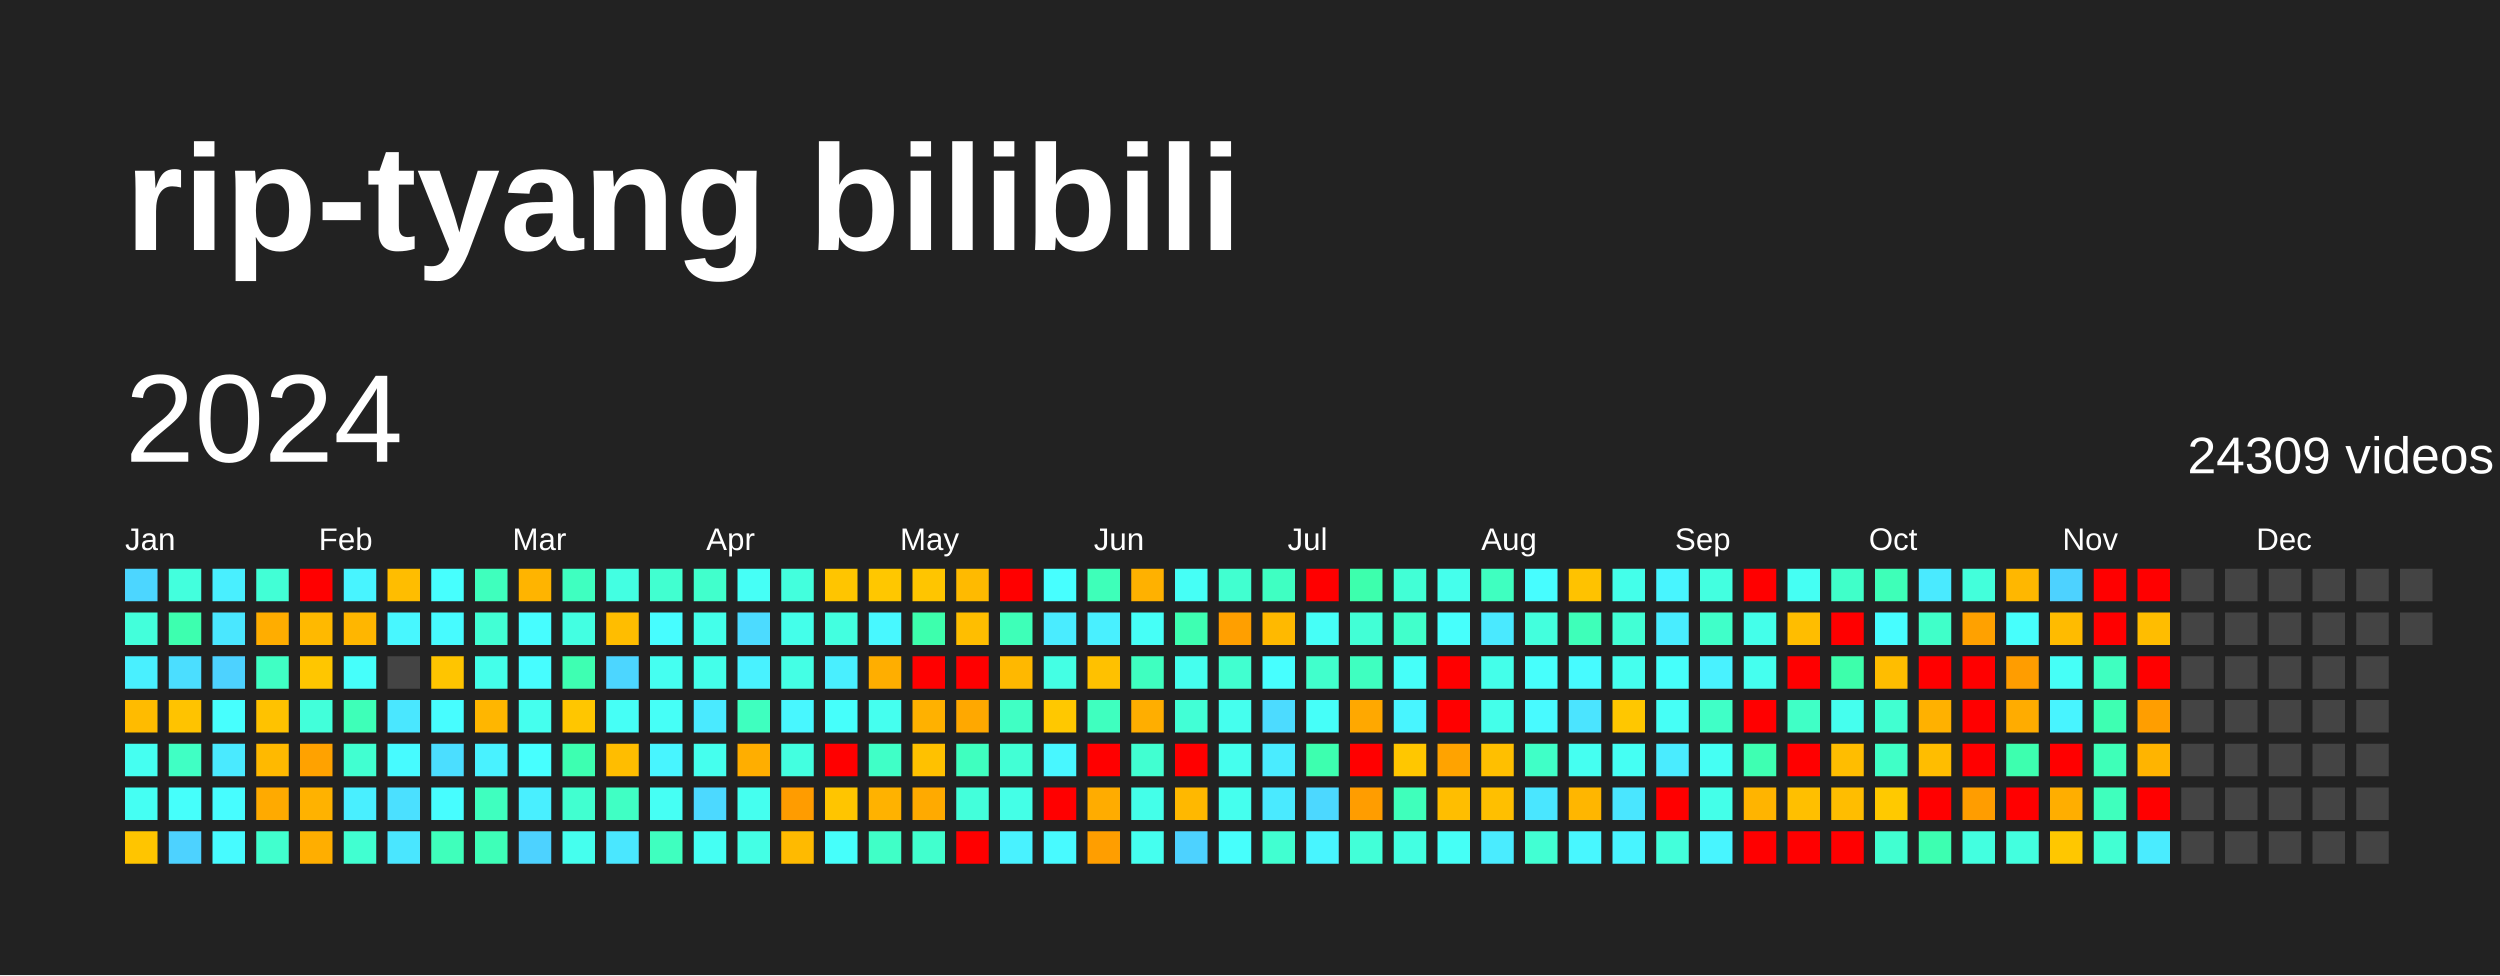
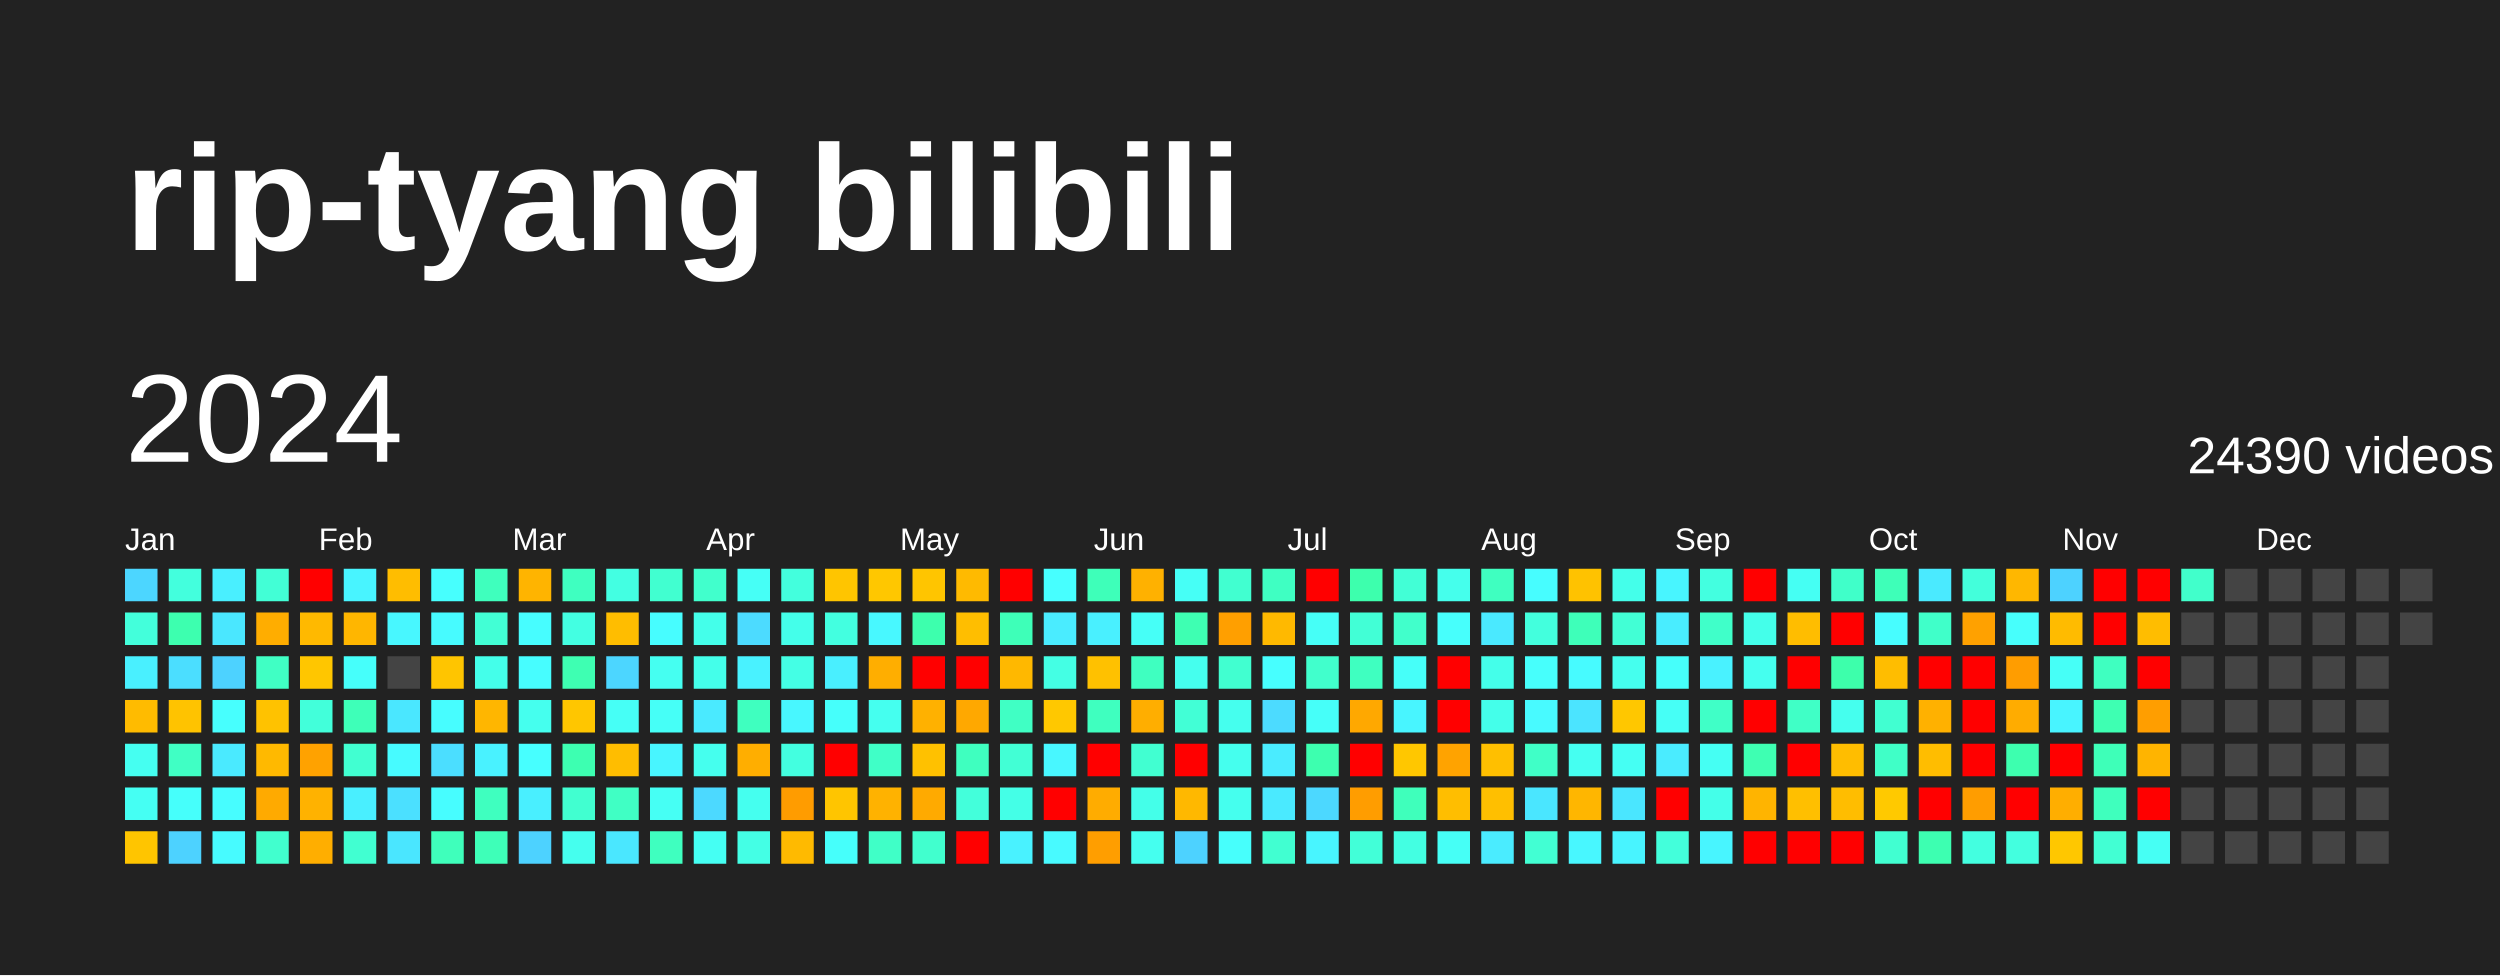
<svg xmlns="http://www.w3.org/2000/svg" baseProfile="full" height="78mm" version="1.1" viewBox="0,0,200,78" width="200mm">
  <defs />
  <rect fill="#222222" height="78" width="200" x="0" y="0" />
  <text fill="#FFFFFF" style="font-size:12px; font-family:Arial; font-weight:bold;" x="10" y="20">rip-tyang bilibili</text>
  <text dominant-baseline="hanging" fill="#FFFFFF" style="font-size:10.0px; font-family:Arial;" x="10" y="30">2024</text>
-   <text dominant-baseline="hanging" fill="#FFFFFF" style="font-size:4.125px; font-family:Arial;" x="175" y="35">24309 videos</text>
+   <text dominant-baseline="hanging" fill="#FFFFFF" style="font-size:4.125px; font-family:Arial;" x="175" y="35">24390 videos</text>
  <text fill="#FFFFFF" style="font-size:2.5px; font-family:Arial" x="10.0" y="44">Jan</text>
  <text fill="#FFFFFF" style="font-size:2.5px; font-family:Arial" x="25.5" y="44">Feb</text>
  <text fill="#FFFFFF" style="font-size:2.5px; font-family:Arial" x="41.0" y="44">Mar</text>
  <text fill="#FFFFFF" style="font-size:2.5px; font-family:Arial" x="56.5" y="44">Apr</text>
  <text fill="#FFFFFF" style="font-size:2.5px; font-family:Arial" x="72.0" y="44">May</text>
  <text fill="#FFFFFF" style="font-size:2.5px; font-family:Arial" x="87.5" y="44">Jun</text>
  <text fill="#FFFFFF" style="font-size:2.5px; font-family:Arial" x="103.0" y="44">Jul</text>
  <text fill="#FFFFFF" style="font-size:2.5px; font-family:Arial" x="118.5" y="44">Aug</text>
  <text fill="#FFFFFF" style="font-size:2.5px; font-family:Arial" x="134.0" y="44">Sep</text>
  <text fill="#FFFFFF" style="font-size:2.5px; font-family:Arial" x="149.5" y="44">Oct</text>
  <text fill="#FFFFFF" style="font-size:2.5px; font-family:Arial" x="165.0" y="44">Nov</text>
  <text fill="#FFFFFF" style="font-size:2.5px; font-family:Arial" x="180.5" y="44">Dec</text>
  <rect fill="#4cd6ff" height="2.6" width="2.6" x="10.0" y="45.5" />
  <rect fill="#43ffdb" height="2.6" width="2.6" x="10.0" y="49.0" />
  <rect fill="#49f0ff" height="2.6" width="2.6" x="10.0" y="52.5" />
  <rect fill="#ffbb00" height="2.6" width="2.6" x="10.0" y="56.0" />
  <rect fill="#45fff1" height="2.6" width="2.6" x="10.0" y="59.5" />
  <rect fill="#45fff3" height="2.6" width="2.6" x="10.0" y="63.0" />
  <rect fill="#ffc500" height="2.6" width="2.6" x="10.0" y="66.5" />
  <rect fill="#43ffdd" height="2.6" width="2.6" x="13.5" y="45.5" />
  <rect fill="#3dffaf" height="2.6" width="2.6" x="13.5" y="49.0" />
  <rect fill="#4bdeff" height="2.6" width="2.6" x="13.5" y="52.5" />
  <rect fill="#ffc300" height="2.6" width="2.6" x="13.5" y="56.0" />
  <rect fill="#40ffc4" height="2.6" width="2.6" x="13.5" y="59.5" />
  <rect fill="#46fffb" height="2.6" width="2.6" x="13.5" y="63.0" />
  <rect fill="#4dd2ff" height="2.6" width="2.6" x="13.5" y="66.5" />
  <rect fill="#49efff" height="2.6" width="2.6" x="17.0" y="45.5" />
  <rect fill="#4ae7ff" height="2.6" width="2.6" x="17.0" y="49.0" />
  <rect fill="#4dd2ff" height="2.6" width="2.6" x="17.0" y="52.5" />
  <rect fill="#47fffe" height="2.6" width="2.6" x="17.0" y="56.0" />
  <rect fill="#4aeaff" height="2.6" width="2.6" x="17.0" y="59.5" />
  <rect fill="#47fdff" height="2.6" width="2.6" x="17.0" y="63.0" />
  <rect fill="#47fbff" height="2.6" width="2.6" x="17.0" y="66.5" />
  <rect fill="#42ffd6" height="2.6" width="2.6" x="20.5" y="45.5" />
  <rect fill="#ffad00" height="2.6" width="2.6" x="20.5" y="49.0" />
  <rect fill="#40ffc4" height="2.6" width="2.6" x="20.5" y="52.5" />
  <rect fill="#ffc200" height="2.6" width="2.6" x="20.5" y="56.0" />
  <rect fill="#ffb900" height="2.6" width="2.6" x="20.5" y="59.5" />
  <rect fill="#ffaa00" height="2.6" width="2.6" x="20.5" y="63.0" />
  <rect fill="#41ffce" height="2.6" width="2.6" x="20.5" y="66.5" />
  <rect fill="red" height="2.6" width="2.6" x="24.0" y="45.5" />
  <rect fill="#ffb900" height="2.6" width="2.6" x="24.0" y="49.0" />
  <rect fill="#ffc600" height="2.6" width="2.6" x="24.0" y="52.5" />
  <rect fill="#42ffda" height="2.6" width="2.6" x="24.0" y="56.0" />
  <rect fill="#ffa200" height="2.6" width="2.6" x="24.0" y="59.5" />
  <rect fill="#ffb200" height="2.6" width="2.6" x="24.0" y="63.0" />
  <rect fill="#ffae00" height="2.6" width="2.6" x="24.0" y="66.5" />
  <rect fill="#48f4ff" height="2.6" width="2.6" x="27.5" y="45.5" />
  <rect fill="#ffb600" height="2.6" width="2.6" x="27.5" y="49.0" />
  <rect fill="#46fffb" height="2.6" width="2.6" x="27.5" y="52.5" />
  <rect fill="#3effb8" height="2.6" width="2.6" x="27.5" y="56.0" />
  <rect fill="#41ffd1" height="2.6" width="2.6" x="27.5" y="59.5" />
  <rect fill="#49efff" height="2.6" width="2.6" x="27.5" y="63.0" />
  <rect fill="#41ffd1" height="2.6" width="2.6" x="27.5" y="66.5" />
  <rect fill="#ffbd00" height="2.6" width="2.6" x="31.0" y="45.5" />
  <rect fill="#48f7ff" height="2.6" width="2.6" x="31.0" y="49.0" />
  <rect fill="#444444" height="2.6" width="2.6" x="31.0" y="52.5" />
  <rect fill="#4ae7ff" height="2.6" width="2.6" x="31.0" y="56.0" />
  <rect fill="#47fbff" height="2.6" width="2.6" x="31.0" y="59.5" />
  <rect fill="#4be0ff" height="2.6" width="2.6" x="31.0" y="63.0" />
  <rect fill="#4ae6ff" height="2.6" width="2.6" x="31.0" y="66.5" />
  <rect fill="#47fffe" height="2.6" width="2.6" x="34.5" y="45.5" />
  <rect fill="#47fbff" height="2.6" width="2.6" x="34.5" y="49.0" />
  <rect fill="#ffc500" height="2.6" width="2.6" x="34.5" y="52.5" />
  <rect fill="#47fdff" height="2.6" width="2.6" x="34.5" y="56.0" />
  <rect fill="#4bdeff" height="2.6" width="2.6" x="34.5" y="59.5" />
  <rect fill="#47fdff" height="2.6" width="2.6" x="34.5" y="63.0" />
  <rect fill="#3fffbb" height="2.6" width="2.6" x="34.5" y="66.5" />
  <rect fill="#3fffbd" height="2.6" width="2.6" x="38.0" y="45.5" />
  <rect fill="#42ffd5" height="2.6" width="2.6" x="38.0" y="49.0" />
  <rect fill="#44ffea" height="2.6" width="2.6" x="38.0" y="52.5" />
  <rect fill="#ffb600" height="2.6" width="2.6" x="38.0" y="56.0" />
  <rect fill="#49f2ff" height="2.6" width="2.6" x="38.0" y="59.5" />
  <rect fill="#3fffbf" height="2.6" width="2.6" x="38.0" y="63.0" />
  <rect fill="#3effb8" height="2.6" width="2.6" x="38.0" y="66.5" />
  <rect fill="#ffb400" height="2.6" width="2.6" x="41.5" y="45.5" />
  <rect fill="#47fdff" height="2.6" width="2.6" x="41.5" y="49.0" />
  <rect fill="#47fdff" height="2.6" width="2.6" x="41.5" y="52.5" />
  <rect fill="#45ffee" height="2.6" width="2.6" x="41.5" y="56.0" />
  <rect fill="#47ffff" height="2.6" width="2.6" x="41.5" y="59.5" />
  <rect fill="#49efff" height="2.6" width="2.6" x="41.5" y="63.0" />
  <rect fill="#4dd2ff" height="2.6" width="2.6" x="41.5" y="66.5" />
  <rect fill="#3fffc0" height="2.6" width="2.6" x="45.0" y="45.5" />
  <rect fill="#43ffe2" height="2.6" width="2.6" x="45.0" y="49.0" />
  <rect fill="#3effb2" height="2.6" width="2.6" x="45.0" y="52.5" />
  <rect fill="#ffc600" height="2.6" width="2.6" x="45.0" y="56.0" />
  <rect fill="#3dffb1" height="2.6" width="2.6" x="45.0" y="59.5" />
  <rect fill="#41ffd0" height="2.6" width="2.6" x="45.0" y="63.0" />
  <rect fill="#45ffee" height="2.6" width="2.6" x="45.0" y="66.5" />
  <rect fill="#43ffe2" height="2.6" width="2.6" x="48.5" y="45.5" />
  <rect fill="#ffbd00" height="2.6" width="2.6" x="48.5" y="49.0" />
  <rect fill="#4cd6ff" height="2.6" width="2.6" x="48.5" y="52.5" />
  <rect fill="#46fff6" height="2.6" width="2.6" x="48.5" y="56.0" />
  <rect fill="#ffbd00" height="2.6" width="2.6" x="48.5" y="59.5" />
  <rect fill="#40ffc4" height="2.6" width="2.6" x="48.5" y="63.0" />
  <rect fill="#4ae7ff" height="2.6" width="2.6" x="48.5" y="66.5" />
  <rect fill="#41ffd0" height="2.6" width="2.6" x="52.0" y="45.5" />
  <rect fill="#47fdff" height="2.6" width="2.6" x="52.0" y="49.0" />
  <rect fill="#45fff1" height="2.6" width="2.6" x="52.0" y="52.5" />
  <rect fill="#46fff7" height="2.6" width="2.6" x="52.0" y="56.0" />
  <rect fill="#48f5ff" height="2.6" width="2.6" x="52.0" y="59.5" />
  <rect fill="#46fff4" height="2.6" width="2.6" x="52.0" y="63.0" />
  <rect fill="#3fffbf" height="2.6" width="2.6" x="52.0" y="66.5" />
  <rect fill="#41ffcc" height="2.6" width="2.6" x="55.5" y="45.5" />
  <rect fill="#44ffea" height="2.6" width="2.6" x="55.5" y="49.0" />
  <rect fill="#44ffea" height="2.6" width="2.6" x="55.5" y="52.5" />
  <rect fill="#4aeaff" height="2.6" width="2.6" x="55.5" y="56.0" />
  <rect fill="#45ffee" height="2.6" width="2.6" x="55.5" y="59.5" />
  <rect fill="#4cd9ff" height="2.6" width="2.6" x="55.5" y="63.0" />
  <rect fill="#45fff3" height="2.6" width="2.6" x="55.5" y="66.5" />
  <rect fill="#46fff6" height="2.6" width="2.6" x="59.0" y="45.5" />
  <rect fill="#4cdbff" height="2.6" width="2.6" x="59.0" y="49.0" />
  <rect fill="#49f2ff" height="2.6" width="2.6" x="59.0" y="52.5" />
  <rect fill="#3fffbf" height="2.6" width="2.6" x="59.0" y="56.0" />
  <rect fill="#ffae00" height="2.6" width="2.6" x="59.0" y="59.5" />
  <rect fill="#45ffef" height="2.6" width="2.6" x="59.0" y="63.0" />
  <rect fill="#44ffe5" height="2.6" width="2.6" x="59.0" y="66.5" />
  <rect fill="#43ffdd" height="2.6" width="2.6" x="62.5" y="45.5" />
  <rect fill="#44ffea" height="2.6" width="2.6" x="62.5" y="49.0" />
  <rect fill="#44ffe5" height="2.6" width="2.6" x="62.5" y="52.5" />
  <rect fill="#48f7ff" height="2.6" width="2.6" x="62.5" y="56.0" />
  <rect fill="#43ffe0" height="2.6" width="2.6" x="62.5" y="59.5" />
  <rect fill="#ff9c00" height="2.6" width="2.6" x="62.5" y="63.0" />
  <rect fill="#ffba00" height="2.6" width="2.6" x="62.5" y="66.5" />
  <rect fill="#ffc500" height="2.6" width="2.6" x="66.0" y="45.5" />
  <rect fill="#43ffe0" height="2.6" width="2.6" x="66.0" y="49.0" />
  <rect fill="#49efff" height="2.6" width="2.6" x="66.0" y="52.5" />
  <rect fill="#46fffb" height="2.6" width="2.6" x="66.0" y="56.0" />
  <rect fill="red" height="2.6" width="2.6" x="66.0" y="59.5" />
  <rect fill="#ffc500" height="2.6" width="2.6" x="66.0" y="63.0" />
  <rect fill="#46fffb" height="2.6" width="2.6" x="66.0" y="66.5" />
  <rect fill="#ffc700" height="2.6" width="2.6" x="69.5" y="45.5" />
  <rect fill="#48f8ff" height="2.6" width="2.6" x="69.5" y="49.0" />
  <rect fill="#ffae00" height="2.6" width="2.6" x="69.5" y="52.5" />
  <rect fill="#45ffef" height="2.6" width="2.6" x="69.5" y="56.0" />
  <rect fill="#40ffc7" height="2.6" width="2.6" x="69.5" y="59.5" />
  <rect fill="#ffb200" height="2.6" width="2.6" x="69.5" y="63.0" />
  <rect fill="#40ffc7" height="2.6" width="2.6" x="69.5" y="66.5" />
  <rect fill="#ffc500" height="2.6" width="2.6" x="73.0" y="45.5" />
  <rect fill="#3dffad" height="2.6" width="2.6" x="73.0" y="49.0" />
  <rect fill="red" height="2.6" width="2.6" x="73.0" y="52.5" />
  <rect fill="#ffb100" height="2.6" width="2.6" x="73.0" y="56.0" />
  <rect fill="#ffc100" height="2.6" width="2.6" x="73.0" y="59.5" />
  <rect fill="#ffaa00" height="2.6" width="2.6" x="73.0" y="63.0" />
  <rect fill="#41ffce" height="2.6" width="2.6" x="73.0" y="66.5" />
  <rect fill="#ffba00" height="2.6" width="2.6" x="76.5" y="45.5" />
  <rect fill="#ffbe00" height="2.6" width="2.6" x="76.5" y="49.0" />
  <rect fill="red" height="2.6" width="2.6" x="76.5" y="52.5" />
  <rect fill="#ffa800" height="2.6" width="2.6" x="76.5" y="56.0" />
  <rect fill="#3fffbf" height="2.6" width="2.6" x="76.5" y="59.5" />
  <rect fill="#43ffdb" height="2.6" width="2.6" x="76.5" y="63.0" />
  <rect fill="red" height="2.6" width="2.6" x="76.5" y="66.5" />
  <rect fill="red" height="2.6" width="2.6" x="80.0" y="45.5" />
  <rect fill="#3effb8" height="2.6" width="2.6" x="80.0" y="49.0" />
  <rect fill="#ffb800" height="2.6" width="2.6" x="80.0" y="52.5" />
  <rect fill="#40ffc4" height="2.6" width="2.6" x="80.0" y="56.0" />
  <rect fill="#42ffd5" height="2.6" width="2.6" x="80.0" y="59.5" />
  <rect fill="#44ffe7" height="2.6" width="2.6" x="80.0" y="63.0" />
  <rect fill="#49f2ff" height="2.6" width="2.6" x="80.0" y="66.5" />
  <rect fill="#47ffff" height="2.6" width="2.6" x="83.5" y="45.5" />
  <rect fill="#4aecff" height="2.6" width="2.6" x="83.5" y="49.0" />
  <rect fill="#44ffe4" height="2.6" width="2.6" x="83.5" y="52.5" />
  <rect fill="#ffc800" height="2.6" width="2.6" x="83.5" y="56.0" />
  <rect fill="#48f7ff" height="2.6" width="2.6" x="83.5" y="59.5" />
  <rect fill="red" height="2.6" width="2.6" x="83.5" y="63.0" />
  <rect fill="#48faff" height="2.6" width="2.6" x="83.5" y="66.5" />
  <rect fill="#3effb9" height="2.6" width="2.6" x="87.0" y="45.5" />
  <rect fill="#49f0ff" height="2.6" width="2.6" x="87.0" y="49.0" />
  <rect fill="#ffc100" height="2.6" width="2.6" x="87.0" y="52.5" />
  <rect fill="#3fffbf" height="2.6" width="2.6" x="87.0" y="56.0" />
  <rect fill="red" height="2.6" width="2.6" x="87.0" y="59.5" />
  <rect fill="#ffac00" height="2.6" width="2.6" x="87.0" y="63.0" />
  <rect fill="#ff9e00" height="2.6" width="2.6" x="87.0" y="66.5" />
  <rect fill="#ffb100" height="2.6" width="2.6" x="90.5" y="45.5" />
  <rect fill="#46fff7" height="2.6" width="2.6" x="90.5" y="49.0" />
  <rect fill="#3fffc0" height="2.6" width="2.6" x="90.5" y="52.5" />
  <rect fill="#ffae00" height="2.6" width="2.6" x="90.5" y="56.0" />
  <rect fill="#41ffd1" height="2.6" width="2.6" x="90.5" y="59.5" />
  <rect fill="#44ffe9" height="2.6" width="2.6" x="90.5" y="63.0" />
  <rect fill="#45ffef" height="2.6" width="2.6" x="90.5" y="66.5" />
  <rect fill="#46fff6" height="2.6" width="2.6" x="94.0" y="45.5" />
  <rect fill="#3effb2" height="2.6" width="2.6" x="94.0" y="49.0" />
  <rect fill="#45ffee" height="2.6" width="2.6" x="94.0" y="52.5" />
  <rect fill="#42ffd6" height="2.6" width="2.6" x="94.0" y="56.0" />
  <rect fill="red" height="2.6" width="2.6" x="94.0" y="59.5" />
  <rect fill="#ffb800" height="2.6" width="2.6" x="94.0" y="63.0" />
  <rect fill="#4dd2ff" height="2.6" width="2.6" x="94.0" y="66.5" />
  <rect fill="#41ffd0" height="2.6" width="2.6" x="97.5" y="45.5" />
  <rect fill="#ff9f00" height="2.6" width="2.6" x="97.5" y="49.0" />
  <rect fill="#41ffd0" height="2.6" width="2.6" x="97.5" y="52.5" />
  <rect fill="#45ffee" height="2.6" width="2.6" x="97.5" y="56.0" />
  <rect fill="#45ffee" height="2.6" width="2.6" x="97.5" y="59.5" />
  <rect fill="#45ffee" height="2.6" width="2.6" x="97.5" y="63.0" />
  <rect fill="#47fffc" height="2.6" width="2.6" x="97.5" y="66.5" />
  <rect fill="#3fffc2" height="2.6" width="2.6" x="101.0" y="45.5" />
  <rect fill="#ffb900" height="2.6" width="2.6" x="101.0" y="49.0" />
  <rect fill="#47ffff" height="2.6" width="2.6" x="101.0" y="52.5" />
  <rect fill="#4cdbff" height="2.6" width="2.6" x="101.0" y="56.0" />
  <rect fill="#4aecff" height="2.6" width="2.6" x="101.0" y="59.5" />
  <rect fill="#4aeaff" height="2.6" width="2.6" x="101.0" y="63.0" />
  <rect fill="#41ffd1" height="2.6" width="2.6" x="101.0" y="66.5" />
  <rect fill="red" height="2.6" width="2.6" x="104.5" y="45.5" />
  <rect fill="#46fff7" height="2.6" width="2.6" x="104.5" y="49.0" />
  <rect fill="#41ffcc" height="2.6" width="2.6" x="104.5" y="52.5" />
  <rect fill="#46fff9" height="2.6" width="2.6" x="104.5" y="56.0" />
  <rect fill="#3dffaf" height="2.6" width="2.6" x="104.5" y="59.5" />
  <rect fill="#4cd8ff" height="2.6" width="2.6" x="104.5" y="63.0" />
  <rect fill="#48f5ff" height="2.6" width="2.6" x="104.5" y="66.5" />
  <rect fill="#3dffad" height="2.6" width="2.6" x="108.0" y="45.5" />
  <rect fill="#42ffd6" height="2.6" width="2.6" x="108.0" y="49.0" />
  <rect fill="#3fffc0" height="2.6" width="2.6" x="108.0" y="52.5" />
  <rect fill="#ffa800" height="2.6" width="2.6" x="108.0" y="56.0" />
  <rect fill="red" height="2.6" width="2.6" x="108.0" y="59.5" />
  <rect fill="#ff9d00" height="2.6" width="2.6" x="108.0" y="63.0" />
  <rect fill="#42ffd8" height="2.6" width="2.6" x="108.0" y="66.5" />
  <rect fill="#42ffd6" height="2.6" width="2.6" x="111.5" y="45.5" />
  <rect fill="#41ffcb" height="2.6" width="2.6" x="111.5" y="49.0" />
  <rect fill="#46fff9" height="2.6" width="2.6" x="111.5" y="52.5" />
  <rect fill="#48f5ff" height="2.6" width="2.6" x="111.5" y="56.0" />
  <rect fill="#ffc700" height="2.6" width="2.6" x="111.5" y="59.5" />
  <rect fill="#3fffbb" height="2.6" width="2.6" x="111.5" y="63.0" />
  <rect fill="#43ffe2" height="2.6" width="2.6" x="111.5" y="66.5" />
  <rect fill="#45ffec" height="2.6" width="2.6" x="115.0" y="45.5" />
  <rect fill="#47fffc" height="2.6" width="2.6" x="115.0" y="49.0" />
  <rect fill="red" height="2.6" width="2.6" x="115.0" y="52.5" />
  <rect fill="red" height="2.6" width="2.6" x="115.0" y="56.0" />
  <rect fill="#ffa300" height="2.6" width="2.6" x="115.0" y="59.5" />
  <rect fill="#ffbe00" height="2.6" width="2.6" x="115.0" y="63.0" />
  <rect fill="#46fff6" height="2.6" width="2.6" x="115.0" y="66.5" />
  <rect fill="#3fffc0" height="2.6" width="2.6" x="118.5" y="45.5" />
  <rect fill="#4ae9ff" height="2.6" width="2.6" x="118.5" y="49.0" />
  <rect fill="#44ffea" height="2.6" width="2.6" x="118.5" y="52.5" />
  <rect fill="#44ffea" height="2.6" width="2.6" x="118.5" y="56.0" />
  <rect fill="#ffbf00" height="2.6" width="2.6" x="118.5" y="59.5" />
  <rect fill="#ffbf00" height="2.6" width="2.6" x="118.5" y="63.0" />
  <rect fill="#4aecff" height="2.6" width="2.6" x="118.5" y="66.5" />
  <rect fill="#47fdff" height="2.6" width="2.6" x="122.0" y="45.5" />
  <rect fill="#43ffdd" height="2.6" width="2.6" x="122.0" y="49.0" />
  <rect fill="#47fffc" height="2.6" width="2.6" x="122.0" y="52.5" />
  <rect fill="#48faff" height="2.6" width="2.6" x="122.0" y="56.0" />
  <rect fill="#40ffc7" height="2.6" width="2.6" x="122.0" y="59.5" />
  <rect fill="#4ae6ff" height="2.6" width="2.6" x="122.0" y="63.0" />
  <rect fill="#42ffd3" height="2.6" width="2.6" x="122.0" y="66.5" />
  <rect fill="#ffc200" height="2.6" width="2.6" x="125.5" y="45.5" />
  <rect fill="#3effb9" height="2.6" width="2.6" x="125.5" y="49.0" />
  <rect fill="#47fbff" height="2.6" width="2.6" x="125.5" y="52.5" />
  <rect fill="#4be4ff" height="2.6" width="2.6" x="125.5" y="56.0" />
  <rect fill="#45fff1" height="2.6" width="2.6" x="125.5" y="59.5" />
  <rect fill="#ffb600" height="2.6" width="2.6" x="125.5" y="63.0" />
  <rect fill="#48f7ff" height="2.6" width="2.6" x="125.5" y="66.5" />
  <rect fill="#44ffea" height="2.6" width="2.6" x="129.0" y="45.5" />
  <rect fill="#42ffd5" height="2.6" width="2.6" x="129.0" y="49.0" />
  <rect fill="#45ffee" height="2.6" width="2.6" x="129.0" y="52.5" />
  <rect fill="#ffc700" height="2.6" width="2.6" x="129.0" y="56.0" />
  <rect fill="#45fff3" height="2.6" width="2.6" x="129.0" y="59.5" />
  <rect fill="#4ae6ff" height="2.6" width="2.6" x="129.0" y="63.0" />
  <rect fill="#48f4ff" height="2.6" width="2.6" x="129.0" y="66.5" />
  <rect fill="#48f5ff" height="2.6" width="2.6" x="132.5" y="45.5" />
  <rect fill="#49edff" height="2.6" width="2.6" x="132.5" y="49.0" />
  <rect fill="#46fffb" height="2.6" width="2.6" x="132.5" y="52.5" />
  <rect fill="#46fff6" height="2.6" width="2.6" x="132.5" y="56.0" />
  <rect fill="#4aecff" height="2.6" width="2.6" x="132.5" y="59.5" />
  <rect fill="red" height="2.6" width="2.6" x="132.5" y="63.0" />
  <rect fill="#43ffdb" height="2.6" width="2.6" x="132.5" y="66.5" />
  <rect fill="#43ffe0" height="2.6" width="2.6" x="136.0" y="45.5" />
  <rect fill="#40ffc9" height="2.6" width="2.6" x="136.0" y="49.0" />
  <rect fill="#49f2ff" height="2.6" width="2.6" x="136.0" y="52.5" />
  <rect fill="#40ffc7" height="2.6" width="2.6" x="136.0" y="56.0" />
  <rect fill="#45fff3" height="2.6" width="2.6" x="136.0" y="59.5" />
  <rect fill="#44ffe9" height="2.6" width="2.6" x="136.0" y="63.0" />
  <rect fill="#48f5ff" height="2.6" width="2.6" x="136.0" y="66.5" />
  <rect fill="red" height="2.6" width="2.6" x="139.5" y="45.5" />
  <rect fill="#44ffea" height="2.6" width="2.6" x="139.5" y="49.0" />
  <rect fill="#45ffef" height="2.6" width="2.6" x="139.5" y="52.5" />
  <rect fill="red" height="2.6" width="2.6" x="139.5" y="56.0" />
  <rect fill="#3effb2" height="2.6" width="2.6" x="139.5" y="59.5" />
  <rect fill="#ffb400" height="2.6" width="2.6" x="139.5" y="63.0" />
  <rect fill="red" height="2.6" width="2.6" x="139.5" y="66.5" />
  <rect fill="#45fff3" height="2.6" width="2.6" x="143.0" y="45.5" />
  <rect fill="#ffbd00" height="2.6" width="2.6" x="143.0" y="49.0" />
  <rect fill="red" height="2.6" width="2.6" x="143.0" y="52.5" />
  <rect fill="#40ffc6" height="2.6" width="2.6" x="143.0" y="56.0" />
  <rect fill="red" height="2.6" width="2.6" x="143.0" y="59.5" />
  <rect fill="#ffbf00" height="2.6" width="2.6" x="143.0" y="63.0" />
  <rect fill="red" height="2.6" width="2.6" x="143.0" y="66.5" />
  <rect fill="#40ffc9" height="2.6" width="2.6" x="146.5" y="45.5" />
  <rect fill="red" height="2.6" width="2.6" x="146.5" y="49.0" />
  <rect fill="#3dffab" height="2.6" width="2.6" x="146.5" y="52.5" />
  <rect fill="#45ffee" height="2.6" width="2.6" x="146.5" y="56.0" />
  <rect fill="#ffbd00" height="2.6" width="2.6" x="146.5" y="59.5" />
  <rect fill="#ffbd00" height="2.6" width="2.6" x="146.5" y="63.0" />
  <rect fill="red" height="2.6" width="2.6" x="146.5" y="66.5" />
  <rect fill="#3effb8" height="2.6" width="2.6" x="150.0" y="45.5" />
  <rect fill="#47fdff" height="2.6" width="2.6" x="150.0" y="49.0" />
  <rect fill="#ffbd00" height="2.6" width="2.6" x="150.0" y="52.5" />
  <rect fill="#41ffd1" height="2.6" width="2.6" x="150.0" y="56.0" />
  <rect fill="#40ffc7" height="2.6" width="2.6" x="150.0" y="59.5" />
  <rect fill="#ffc900" height="2.6" width="2.6" x="150.0" y="63.0" />
  <rect fill="#41ffd1" height="2.6" width="2.6" x="150.0" y="66.5" />
  <rect fill="#4aeaff" height="2.6" width="2.6" x="153.5" y="45.5" />
  <rect fill="#40ffc9" height="2.6" width="2.6" x="153.5" y="49.0" />
  <rect fill="red" height="2.6" width="2.6" x="153.5" y="52.5" />
  <rect fill="#ffb100" height="2.6" width="2.6" x="153.5" y="56.0" />
  <rect fill="#ffbd00" height="2.6" width="2.6" x="153.5" y="59.5" />
  <rect fill="red" height="2.6" width="2.6" x="153.5" y="63.0" />
  <rect fill="#3dffb1" height="2.6" width="2.6" x="153.5" y="66.5" />
  <rect fill="#43ffdb" height="2.6" width="2.6" x="157.0" y="45.5" />
  <rect fill="#ffa100" height="2.6" width="2.6" x="157.0" y="49.0" />
  <rect fill="red" height="2.6" width="2.6" x="157.0" y="52.5" />
  <rect fill="red" height="2.6" width="2.6" x="157.0" y="56.0" />
  <rect fill="red" height="2.6" width="2.6" x="157.0" y="59.5" />
  <rect fill="#ff9d00" height="2.6" width="2.6" x="157.0" y="63.0" />
  <rect fill="#43ffe0" height="2.6" width="2.6" x="157.0" y="66.5" />
  <rect fill="#ffb700" height="2.6" width="2.6" x="160.5" y="45.5" />
  <rect fill="#47fffc" height="2.6" width="2.6" x="160.5" y="49.0" />
  <rect fill="#ff9d00" height="2.6" width="2.6" x="160.5" y="52.5" />
  <rect fill="#ffac00" height="2.6" width="2.6" x="160.5" y="56.0" />
  <rect fill="#3dffaf" height="2.6" width="2.6" x="160.5" y="59.5" />
  <rect fill="red" height="2.6" width="2.6" x="160.5" y="63.0" />
  <rect fill="#43ffdf" height="2.6" width="2.6" x="160.5" y="66.5" />
  <rect fill="#4dd2ff" height="2.6" width="2.6" x="164.0" y="45.5" />
  <rect fill="#ffbb00" height="2.6" width="2.6" x="164.0" y="49.0" />
  <rect fill="#46fff7" height="2.6" width="2.6" x="164.0" y="52.5" />
  <rect fill="#48f4ff" height="2.6" width="2.6" x="164.0" y="56.0" />
  <rect fill="red" height="2.6" width="2.6" x="164.0" y="59.5" />
  <rect fill="#ffae00" height="2.6" width="2.6" x="164.0" y="63.0" />
  <rect fill="#ffc700" height="2.6" width="2.6" x="164.0" y="66.5" />
  <rect fill="red" height="2.6" width="2.6" x="167.5" y="45.5" />
  <rect fill="red" height="2.6" width="2.6" x="167.5" y="49.0" />
  <rect fill="#3fffc0" height="2.6" width="2.6" x="167.5" y="52.5" />
  <rect fill="#3effb2" height="2.6" width="2.6" x="167.5" y="56.0" />
  <rect fill="#3effb8" height="2.6" width="2.6" x="167.5" y="59.5" />
  <rect fill="#3fffbd" height="2.6" width="2.6" x="167.5" y="63.0" />
  <rect fill="#42ffd3" height="2.6" width="2.6" x="167.5" y="66.5" />
  <rect fill="red" height="2.6" width="2.6" x="171.0" y="45.5" />
  <rect fill="#ffbd00" height="2.6" width="2.6" x="171.0" y="49.0" />
  <rect fill="red" height="2.6" width="2.6" x="171.0" y="52.5" />
  <rect fill="#ff9e00" height="2.6" width="2.6" x="171.0" y="56.0" />
  <rect fill="#ffb400" height="2.6" width="2.6" x="171.0" y="59.5" />
  <rect fill="red" height="2.6" width="2.6" x="171.0" y="63.0" />
-   <rect fill="#4aecff" height="2.6" width="2.6" x="171.0" y="66.5" />
-   <rect fill="#444444" height="2.6" width="2.6" x="174.5" y="45.5" />
+   <rect fill="#46fff4" height="2.6" width="2.6" x="171.0" y="66.5" />
+   <rect fill="#41ffcb" height="2.6" width="2.6" x="174.5" y="45.5" />
  <rect fill="#444444" height="2.6" width="2.6" x="174.5" y="49.0" />
  <rect fill="#444444" height="2.6" width="2.6" x="174.5" y="52.5" />
  <rect fill="#444444" height="2.6" width="2.6" x="174.5" y="56.0" />
  <rect fill="#444444" height="2.6" width="2.6" x="174.5" y="59.5" />
  <rect fill="#444444" height="2.6" width="2.6" x="174.5" y="63.0" />
  <rect fill="#444444" height="2.6" width="2.6" x="174.5" y="66.5" />
  <rect fill="#444444" height="2.6" width="2.6" x="178.0" y="45.5" />
  <rect fill="#444444" height="2.6" width="2.6" x="178.0" y="49.0" />
  <rect fill="#444444" height="2.6" width="2.6" x="178.0" y="52.5" />
  <rect fill="#444444" height="2.6" width="2.6" x="178.0" y="56.0" />
  <rect fill="#444444" height="2.6" width="2.6" x="178.0" y="59.5" />
  <rect fill="#444444" height="2.6" width="2.6" x="178.0" y="63.0" />
  <rect fill="#444444" height="2.6" width="2.6" x="178.0" y="66.5" />
  <rect fill="#444444" height="2.6" width="2.6" x="181.5" y="45.5" />
  <rect fill="#444444" height="2.6" width="2.6" x="181.5" y="49.0" />
  <rect fill="#444444" height="2.6" width="2.6" x="181.5" y="52.5" />
  <rect fill="#444444" height="2.6" width="2.6" x="181.5" y="56.0" />
  <rect fill="#444444" height="2.6" width="2.6" x="181.5" y="59.5" />
  <rect fill="#444444" height="2.6" width="2.6" x="181.5" y="63.0" />
  <rect fill="#444444" height="2.6" width="2.6" x="181.5" y="66.5" />
  <rect fill="#444444" height="2.6" width="2.6" x="185.0" y="45.5" />
  <rect fill="#444444" height="2.6" width="2.6" x="185.0" y="49.0" />
  <rect fill="#444444" height="2.6" width="2.6" x="185.0" y="52.5" />
  <rect fill="#444444" height="2.6" width="2.6" x="185.0" y="56.0" />
  <rect fill="#444444" height="2.6" width="2.6" x="185.0" y="59.5" />
  <rect fill="#444444" height="2.6" width="2.6" x="185.0" y="63.0" />
  <rect fill="#444444" height="2.6" width="2.6" x="185.0" y="66.5" />
  <rect fill="#444444" height="2.6" width="2.6" x="188.5" y="45.5" />
  <rect fill="#444444" height="2.6" width="2.6" x="188.5" y="49.0" />
  <rect fill="#444444" height="2.6" width="2.6" x="188.5" y="52.5" />
  <rect fill="#444444" height="2.6" width="2.6" x="188.5" y="56.0" />
  <rect fill="#444444" height="2.6" width="2.6" x="188.5" y="59.5" />
  <rect fill="#444444" height="2.6" width="2.6" x="188.5" y="63.0" />
  <rect fill="#444444" height="2.6" width="2.6" x="188.5" y="66.5" />
  <rect fill="#444444" height="2.6" width="2.6" x="192.0" y="45.5" />
  <rect fill="#444444" height="2.6" width="2.6" x="192.0" y="49.0" />
</svg>
